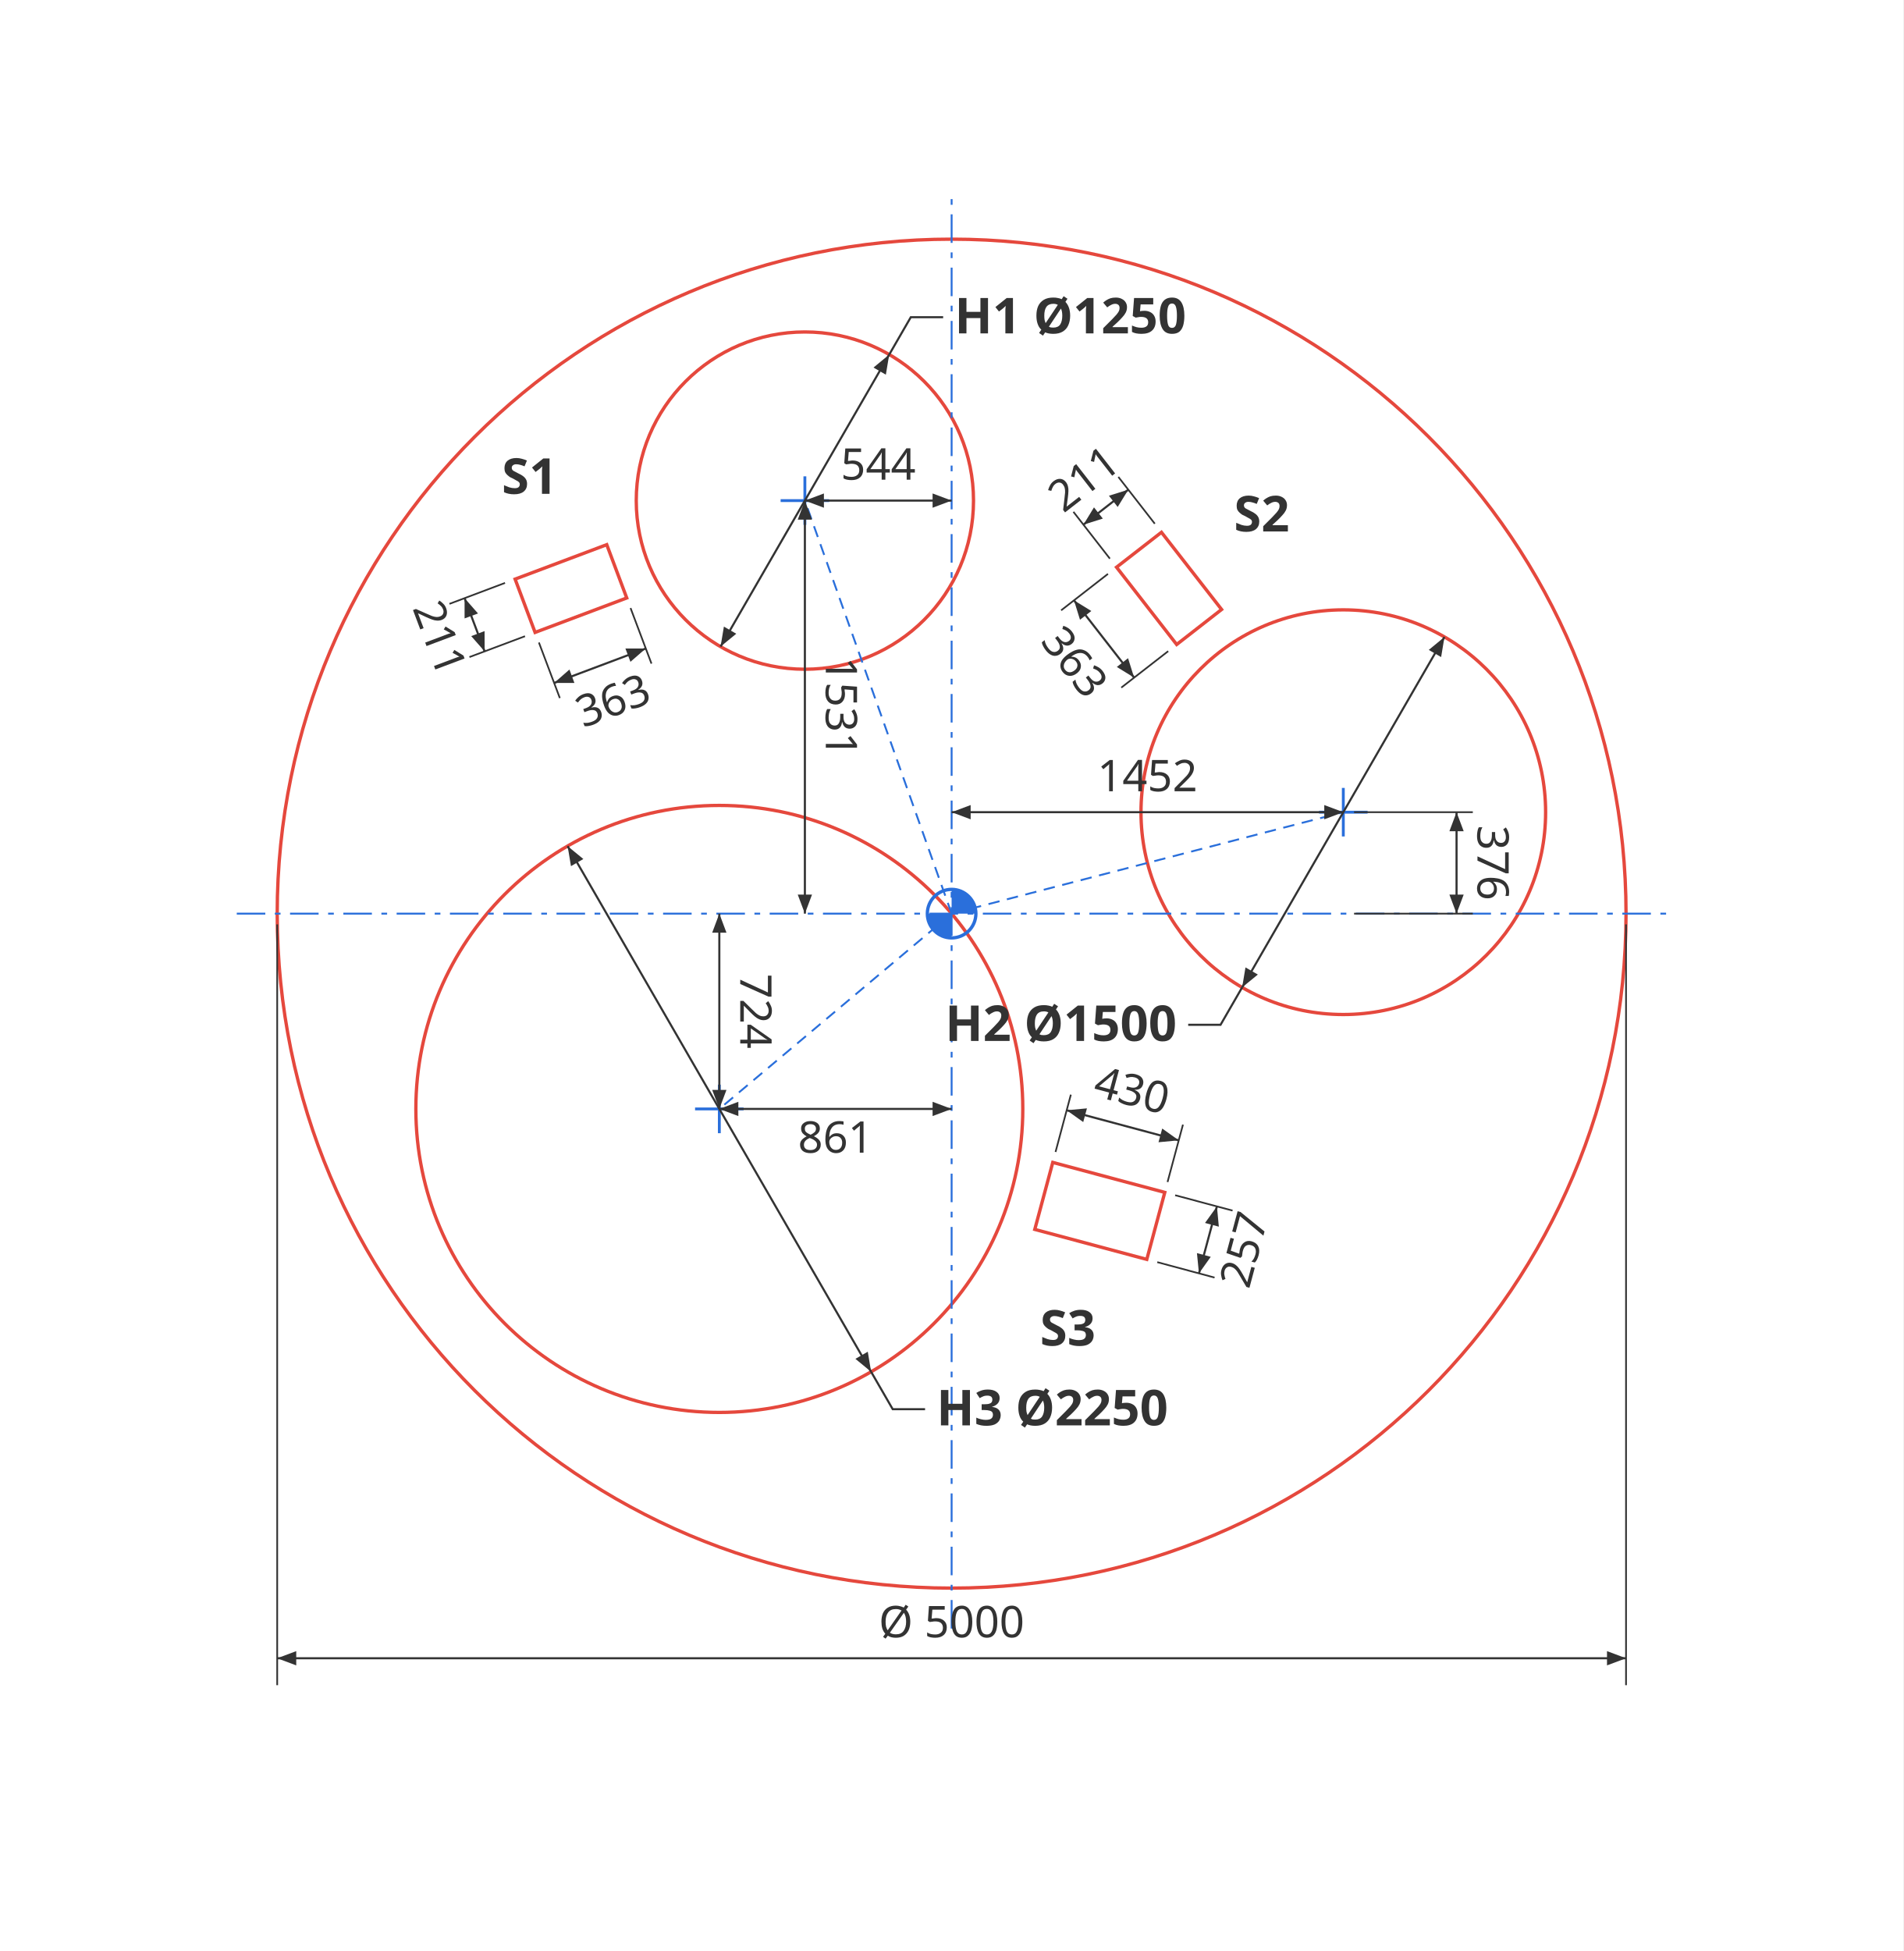
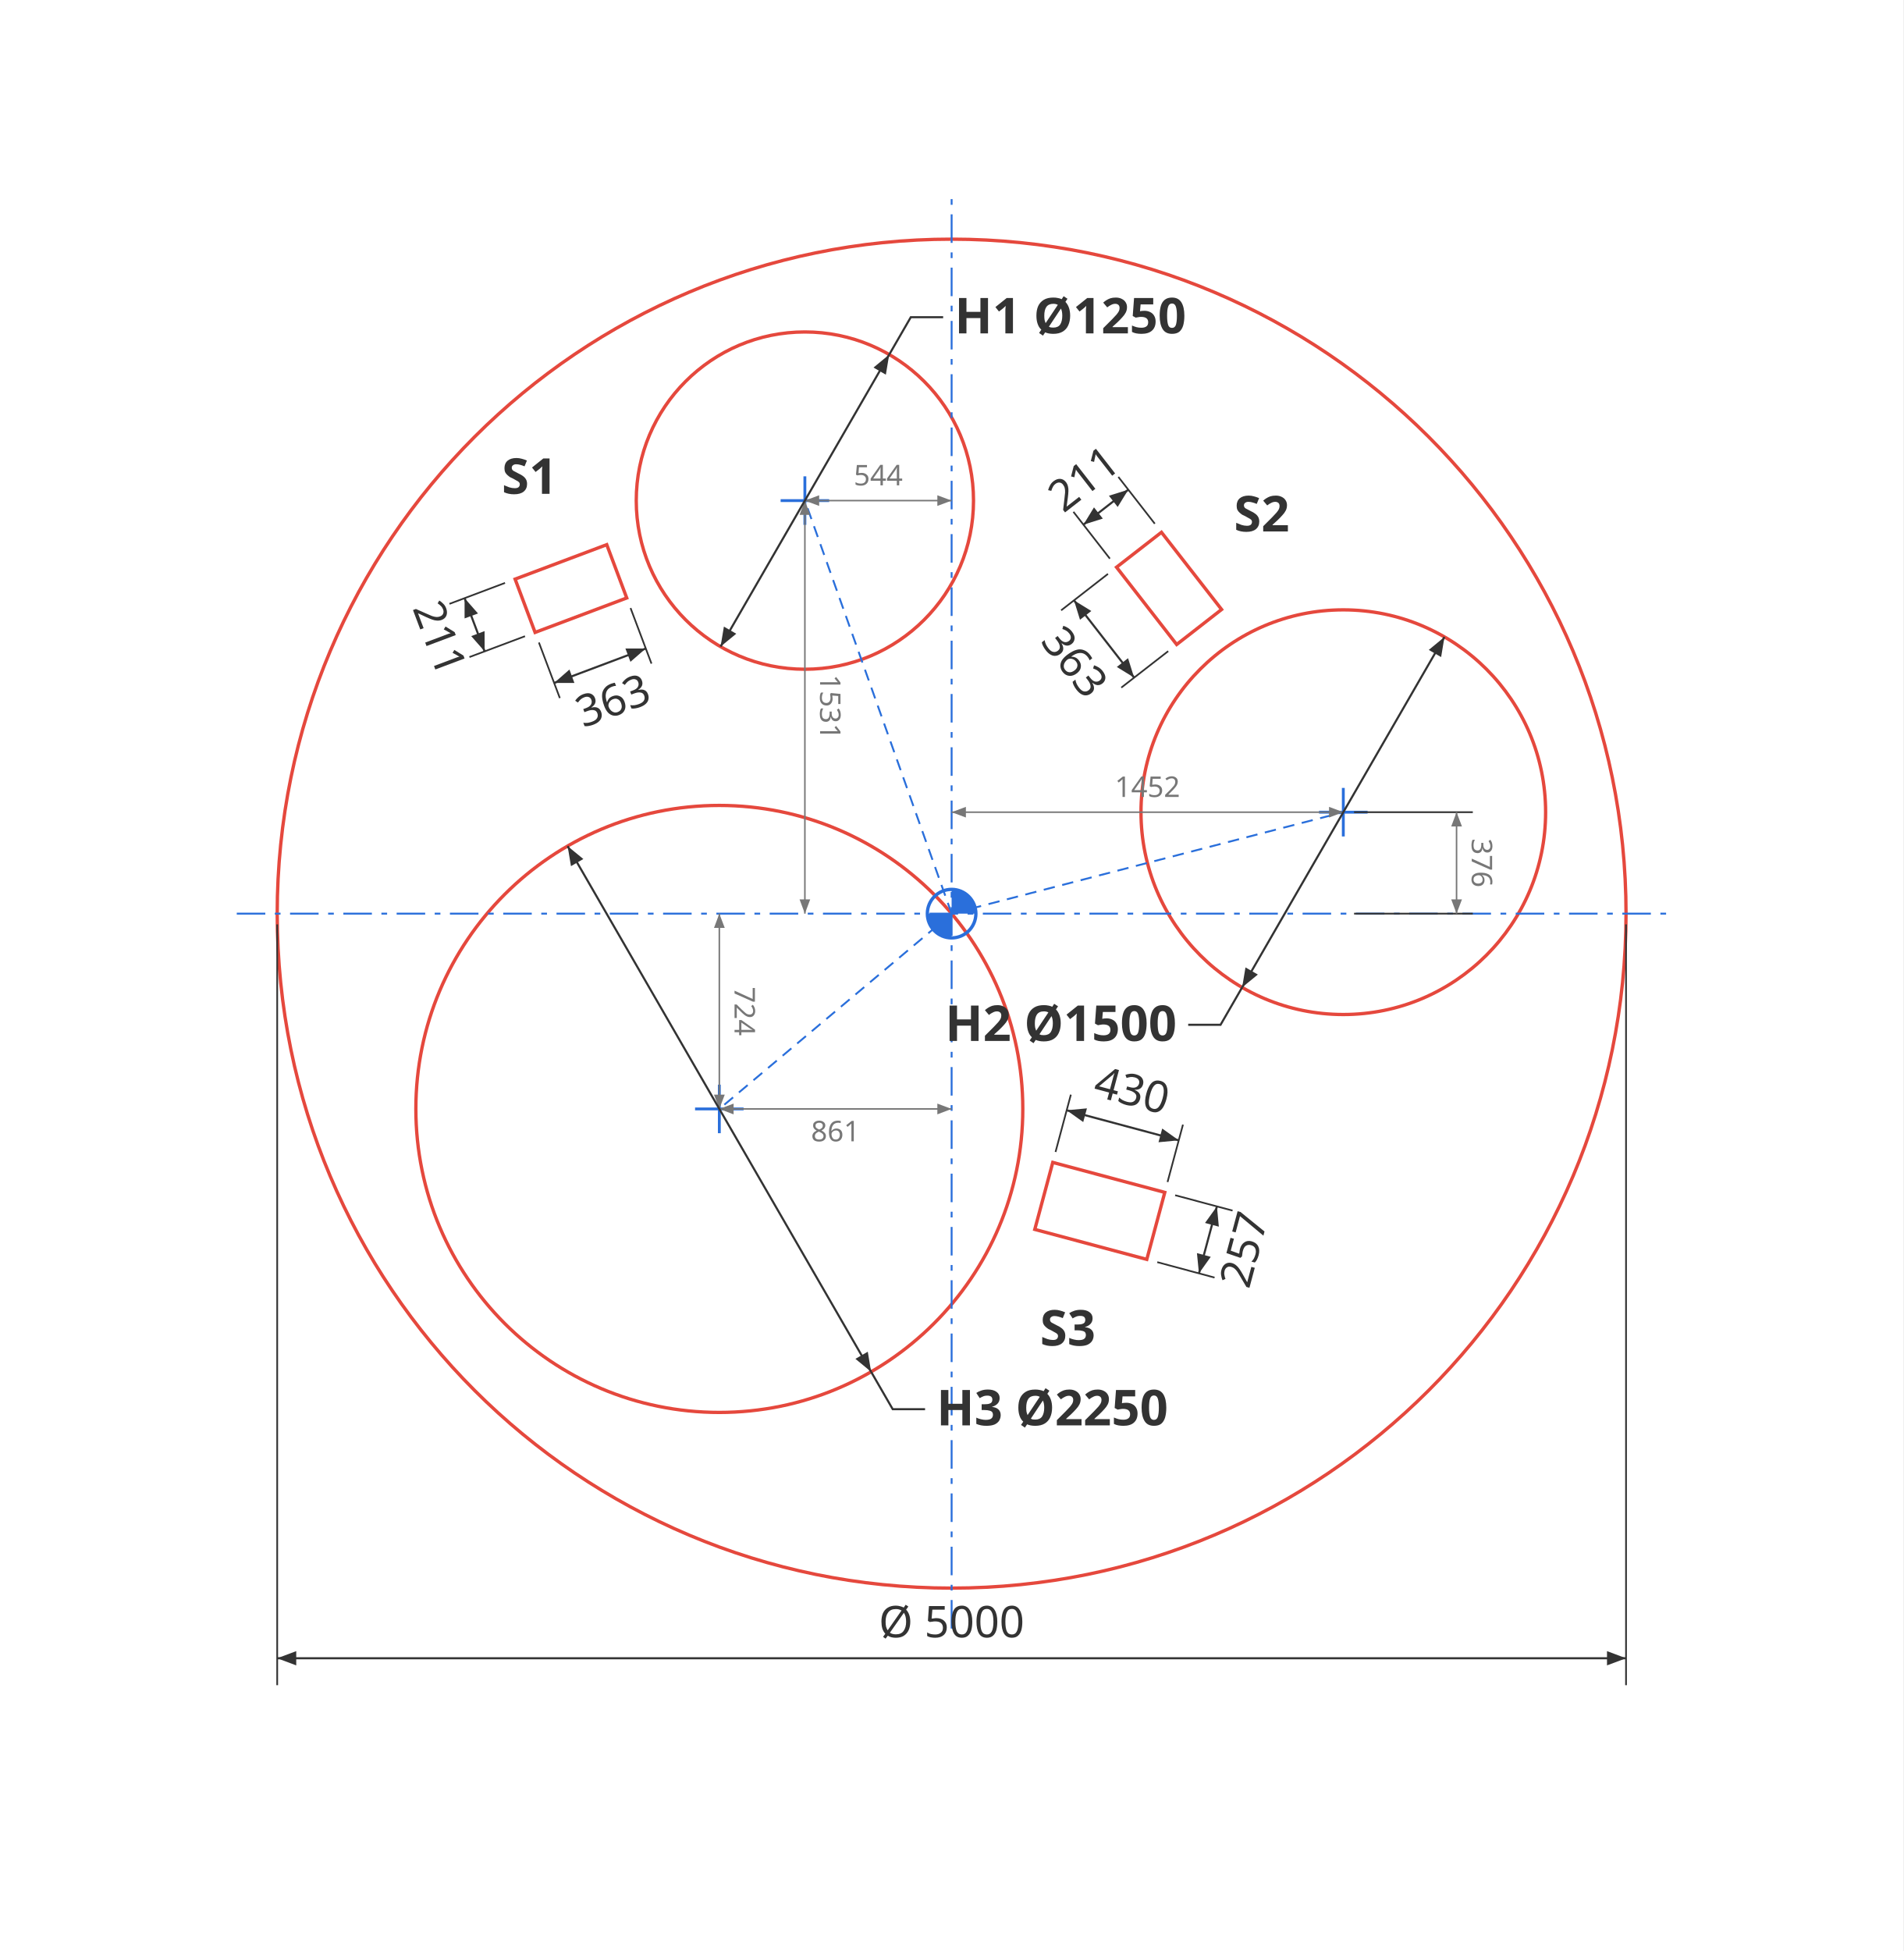
<svg xmlns="http://www.w3.org/2000/svg" viewBox="0 0 200 205" width="200pt" height="205pt" font-family="IBMPlexThai">
  <rect width="100%" height="100%" fill="#fff" />
  <g id="CUT_through">
    <circle cx="100.00" cy="96.00" r="70.87" fill="none" stroke="#e5483d" stroke-width="0.35" />
    <circle cx="84.58" cy="52.60" r="17.72" fill="none" stroke="#e5483d" stroke-width="0.35" />
    <circle cx="141.16" cy="85.34" r="21.26" fill="none" stroke="#e5483d" stroke-width="0.35" />
    <circle cx="75.59" cy="116.52" r="31.89" fill="none" stroke="#e5483d" stroke-width="0.35" />
    <path d="M65.86,62.83 L56.23,66.45 L54.13,60.85 L63.76,57.23 Z" fill="none" stroke="#e5483d" stroke-width="0.35" />
    <path d="M123.65,67.72 L117.33,59.60 L122.05,55.93 L128.37,64.04 Z" fill="none" stroke="#e5483d" stroke-width="0.35" />
    <path d="M110.63,122.14 L122.40,125.29 L120.51,132.33 L108.74,129.18 Z" fill="none" stroke="#e5483d" stroke-width="0.35" />
  </g>
  <g id="MARK_centres_do_not_cut">
    <path d="M24.88,96.00 L175.12,96.00" fill="none" stroke="#2a6fdb" stroke-width="0.2" stroke-dasharray="3 1 0.6 1" />
    <path d="M100.00,171.12 L100.00,20.88" fill="none" stroke="#2a6fdb" stroke-width="0.2" stroke-dasharray="3 1 0.6 1" />
    <circle cx="100.00" cy="96.00" r="2.55" fill="none" stroke="#2a6fdb" stroke-width="0.35" />
    <path d="M100.00,93.45 A2.55,2.55 0 0 1 102.55,96.00 L100.00,96.00 Z M100.00,98.55 A2.55,2.55 0 0 1 97.45,96.00 L100.00,96.00 Z" fill="#2a6fdb" />
    <path d="M100.00,96.00 L84.58,52.60" fill="none" stroke="#2a6fdb" stroke-width="0.2" stroke-dasharray="1.2 0.8" />
    <path d="M82.03,52.60 L87.13,52.60" fill="none" stroke="#2a6fdb" stroke-width="0.3" />
    <path d="M84.58,55.15 L84.58,50.05" fill="none" stroke="#2a6fdb" stroke-width="0.3" />
    <path d="M100.00,96.00 L141.16,85.34" fill="none" stroke="#2a6fdb" stroke-width="0.2" stroke-dasharray="1.2 0.8" />
    <path d="M138.61,85.34 L143.71,85.34" fill="none" stroke="#2a6fdb" stroke-width="0.3" />
    <path d="M141.16,87.89 L141.16,82.79" fill="none" stroke="#2a6fdb" stroke-width="0.3" />
    <path d="M100.00,96.00 L75.59,116.52" fill="none" stroke="#2a6fdb" stroke-width="0.2" stroke-dasharray="1.2 0.8" />
    <path d="M73.04,116.52 L78.14,116.52" fill="none" stroke="#2a6fdb" stroke-width="0.3" />
    <path d="M75.59,119.07 L75.59,113.97" fill="none" stroke="#2a6fdb" stroke-width="0.3" />
  </g>
  <g id="DIMENSIONS">
-     <path d="M100.00,52.60 L84.58,52.60" fill="none" stroke="#333" stroke-width="0.22" />
-     <path d="M84.58,52.60 L86.58,51.85 L86.58,53.35 Z" fill="#333" />
-     <path d="M100.00,52.60 L98.00,53.35 L98.00,51.85 Z" fill="#333" />
-     <text font-family="IBMPlexThai" x="92.29" y="50.40" font-size="4.6" font-weight="500" text-anchor="middle" fill="#333" transform="rotate(0.00 92.29 50.40)">544</text>
+     <path d="M100.00,52.60 L84.58,52.60" fill="none" stroke="#777" stroke-width="0.16" />
+     <path d="M84.58,52.60 L86.08,52.04 L86.08,53.16 Z" fill="#777" />
+     <path d="M100.00,52.60 L98.50,53.16 L98.50,52.04 Z" fill="#777" />
+     <text font-family="IBMPlexThai" x="92.29" y="51.00" font-size="3.0" font-weight="500" text-anchor="middle" fill="#777" transform="rotate(0.00 92.29 51.00)">544</text>
    <path d="M100.00,52.60 L100.00,52.60" />
-     <path d="M84.58,96.00 L84.58,52.60" fill="none" stroke="#333" stroke-width="0.22" />
-     <path d="M84.58,52.60 L85.33,54.60 L83.83,54.60 Z" fill="#333" />
-     <path d="M84.58,96.00 L83.83,94.00 L85.33,94.00 Z" fill="#333" />
-     <text font-family="IBMPlexThai" x="86.78" y="74.30" font-size="4.6" font-weight="500" text-anchor="middle" fill="#333" transform="rotate(90.00 86.78 74.30)">1531</text>
-     <path d="M100.00,85.34 L141.16,85.34" fill="none" stroke="#333" stroke-width="0.22" />
-     <path d="M141.16,85.34 L139.16,86.09 L139.16,84.59 Z" fill="#333" />
-     <path d="M100.00,85.34 L102.00,84.59 L102.00,86.09 Z" fill="#333" />
-     <text font-family="IBMPlexThai" x="120.58" y="83.14" font-size="4.6" font-weight="500" text-anchor="middle" fill="#333" transform="rotate(0.00 120.58 83.14)">1452</text>
+     <path d="M84.58,96.00 L84.58,52.60" fill="none" stroke="#777" stroke-width="0.16" />
+     <path d="M84.58,52.60 L85.14,54.10 L84.02,54.10 Z" fill="#777" />
+     <path d="M84.58,96.00 L84.02,94.50 L85.14,94.50 Z" fill="#777" />
+     <text font-family="IBMPlexThai" x="86.18" y="74.30" font-size="3.0" font-weight="500" text-anchor="middle" fill="#777" transform="rotate(90.00 86.18 74.30)">1531</text>
+     <path d="M100.00,85.34 L141.16,85.34" fill="none" stroke="#777" stroke-width="0.16" />
+     <path d="M141.16,85.34 L139.66,85.90 L139.66,84.78 Z" fill="#777" />
+     <path d="M100.00,85.34 L101.50,84.78 L101.50,85.90 Z" fill="#777" />
+     <text font-family="IBMPlexThai" x="120.58" y="83.74" font-size="3.0" font-weight="500" text-anchor="middle" fill="#777" transform="rotate(0.00 120.58 83.74)">1452</text>
    <path d="M142.29,96.00 L154.77,96.00" fill="none" stroke="#333" stroke-width="0.18" />
    <path d="M142.29,85.34 L154.77,85.34" fill="none" stroke="#333" stroke-width="0.18" />
-     <path d="M153.06,96.00 L153.06,85.34" fill="none" stroke="#333" stroke-width="0.22" />
-     <path d="M153.06,85.34 L153.81,87.34 L152.31,87.34 Z" fill="#333" />
-     <path d="M153.06,96.00 L152.31,94.00 L153.81,94.00 Z" fill="#333" />
-     <text font-family="IBMPlexThai" x="155.26" y="90.67" font-size="4.6" font-weight="500" text-anchor="middle" fill="#333" transform="rotate(90.00 155.26 90.67)">376</text>
-     <path d="M100.00,116.52 L75.59,116.52" fill="none" stroke="#333" stroke-width="0.22" />
-     <path d="M75.59,116.52 L77.59,115.77 L77.59,117.27 Z" fill="#333" />
-     <path d="M100.00,116.52 L98.00,117.27 L98.00,115.77 Z" fill="#333" />
-     <text font-family="IBMPlexThai" x="87.80" y="121.12" font-size="4.6" font-weight="500" text-anchor="middle" fill="#333" transform="rotate(0.00 87.80 121.12)">861</text>
-     <path d="M75.59,96.00 L75.59,116.52" fill="none" stroke="#333" stroke-width="0.22" />
-     <path d="M75.59,116.52 L74.84,114.52 L76.34,114.52 Z" fill="#333" />
-     <path d="M75.59,96.00 L76.34,98.00 L74.84,98.00 Z" fill="#333" />
-     <text font-family="IBMPlexThai" x="77.79" y="106.26" font-size="4.6" font-weight="500" text-anchor="middle" fill="#333" transform="rotate(90.00 77.79 106.26)">724</text>
+     <path d="M153.06,96.00 L153.06,85.34" fill="none" stroke="#777" stroke-width="0.16" />
+     <path d="M153.06,85.34 L153.63,86.84 L152.50,86.84 Z" fill="#777" />
+     <path d="M153.06,96.00 L152.50,94.50 L153.63,94.50 Z" fill="#777" />
+     <text font-family="IBMPlexThai" x="154.66" y="90.67" font-size="3.0" font-weight="500" text-anchor="middle" fill="#777" transform="rotate(90.00 154.66 90.67)">376</text>
+     <path d="M100.00,116.52 L75.59,116.52" fill="none" stroke="#777" stroke-width="0.16" />
+     <path d="M75.59,116.52 L77.09,115.96 L77.09,117.09 Z" fill="#777" />
+     <path d="M100.00,116.52 L98.50,117.09 L98.50,115.96 Z" fill="#777" />
+     <text font-family="IBMPlexThai" x="87.80" y="119.92" font-size="3.0" font-weight="500" text-anchor="middle" fill="#777" transform="rotate(0.00 87.80 119.92)">861</text>
+     <path d="M75.59,96.00 L75.59,116.52" fill="none" stroke="#777" stroke-width="0.16" />
+     <path d="M75.59,116.52 L75.03,115.02 L76.16,115.02 Z" fill="#777" />
+     <path d="M75.59,96.00 L76.16,97.50 L75.03,97.50 Z" fill="#777" />
+     <text font-family="IBMPlexThai" x="77.19" y="106.26" font-size="3.0" font-weight="500" text-anchor="middle" fill="#777" transform="rotate(90.00 77.19 106.26)">724</text>
    <path d="M75.72,67.94 L93.44,37.26" fill="none" stroke="#333" stroke-width="0.22" />
    <path d="M93.44,37.26 L93.09,39.37 L91.79,38.62 Z" fill="#333" />
    <path d="M75.72,67.94 L76.07,65.84 L77.37,66.59 Z" fill="#333" />
    <text font-family="IBMPlexThai" x="82.67" y="51.50" font-size="4.6" font-weight="500" text-anchor="middle" fill="#333" transform="rotate(-60.00 82.67 51.50)" />
    <path d="M93.44,37.26 L95.71,33.33 L99.11,33.33" fill="none" stroke="#333" stroke-width="0.22" />
    <text font-family="IBMPlexThai" x="100.31" y="35.03" font-size="5.2" font-weight="700" text-anchor="start" fill="#333" transform="rotate(0.00 100.31 35.03)">H1 Ø1250</text>
    <path d="M151.79,66.93 L130.53,103.75" fill="none" stroke="#333" stroke-width="0.22" />
    <path d="M130.53,103.75 L130.88,101.65 L132.18,102.40 Z" fill="#333" />
    <path d="M151.79,66.93 L151.44,69.04 L150.14,68.29 Z" fill="#333" />
    <text font-family="IBMPlexThai" x="139.25" y="84.24" font-size="4.6" font-weight="500" text-anchor="middle" fill="#333" transform="rotate(-60.00 139.25 84.24)" />
    <path d="M130.53,103.75 L128.26,107.68 L124.86,107.68" fill="none" stroke="#333" stroke-width="0.22" />
    <text font-family="IBMPlexThai" x="123.66" y="109.38" font-size="5.2" font-weight="700" text-anchor="end" fill="#333" transform="rotate(0.00 123.66 109.38)">H2 Ø1500</text>
    <path d="M59.65,88.91 L91.54,144.14" fill="none" stroke="#333" stroke-width="0.22" />
    <path d="M91.54,144.14 L89.89,142.78 L91.19,142.03 Z" fill="#333" />
    <path d="M59.65,88.91 L61.30,90.26 L60.00,91.01 Z" fill="#333" />
    <text font-family="IBMPlexThai" x="77.50" y="115.42" font-size="4.6" font-weight="500" text-anchor="middle" fill="#333" transform="rotate(60.00 77.50 115.42)" />
    <path d="M91.54,144.14 L93.81,148.07 L97.21,148.07" fill="none" stroke="#333" stroke-width="0.22" />
    <text font-family="IBMPlexThai" x="98.41" y="149.77" font-size="5.2" font-weight="700" text-anchor="start" fill="#333" transform="rotate(0.00 98.41 149.77)">H3 Ø2250</text>
    <path d="M66.26,63.89 L68.46,69.73" fill="none" stroke="#333" stroke-width="0.18" />
    <path d="M56.63,67.51 L58.83,73.35" fill="none" stroke="#333" stroke-width="0.18" />
    <path d="M67.86,68.14 L58.23,71.76" fill="none" stroke="#333" stroke-width="0.22" />
    <path d="M58.23,71.76 L59.84,70.35 L60.36,71.76 Z" fill="#333" />
    <path d="M67.86,68.14 L66.25,69.54 L65.72,68.14 Z" fill="#333" />
    <text font-family="IBMPlexThai" x="64.98" y="75.11" font-size="4.6" font-weight="500" text-anchor="middle" fill="#333" transform="rotate(-20.60 64.98 75.11)">363</text>
    <path d="M55.17,66.85 L49.33,69.04" fill="none" stroke="#333" stroke-width="0.18" />
    <path d="M53.07,61.25 L47.23,63.45" fill="none" stroke="#333" stroke-width="0.18" />
    <path d="M50.93,68.45 L48.82,62.85" fill="none" stroke="#333" stroke-width="0.22" />
    <path d="M48.82,62.85 L50.23,64.46 L48.82,64.98 Z" fill="#333" />
    <path d="M50.93,68.45 L49.52,66.84 L50.92,66.31 Z" fill="#333" />
    <text font-family="IBMPlexThai" x="44.71" y="67.59" font-size="4.6" font-weight="500" text-anchor="middle" fill="#333" transform="rotate(69.40 44.71 67.59)">211</text>
    <text font-family="IBMPlexThai" x="55.65" y="51.89" font-size="5.2" font-weight="700" text-anchor="middle" fill="#333" transform="rotate(0.00 55.65 51.89)">S1</text>
    <path d="M122.76,68.42 L117.83,72.25" fill="none" stroke="#333" stroke-width="0.18" />
    <path d="M116.43,60.30 L111.51,64.13" fill="none" stroke="#333" stroke-width="0.18" />
    <path d="M119.18,71.20 L112.86,63.08" fill="none" stroke="#333" stroke-width="0.22" />
    <path d="M112.86,63.08 L114.68,64.20 L113.49,65.12 Z" fill="#333" />
    <path d="M119.18,71.20 L117.36,70.08 L118.54,69.16 Z" fill="#333" />
    <text font-family="IBMPlexThai" x="111.67" y="70.53" font-size="4.6" font-weight="500" text-anchor="middle" fill="#333" transform="rotate(52.10 111.67 70.53)">363</text>
    <path d="M116.63,58.70 L112.80,53.78" fill="none" stroke="#333" stroke-width="0.18" />
    <path d="M121.35,55.03 L117.52,50.11" fill="none" stroke="#333" stroke-width="0.18" />
    <path d="M113.85,55.13 L118.57,51.45" fill="none" stroke="#333" stroke-width="0.22" />
    <path d="M118.57,51.45 L117.45,53.27 L116.53,52.09 Z" fill="#333" />
    <path d="M113.85,55.13 L114.96,53.31 L115.89,54.49 Z" fill="#333" />
    <text font-family="IBMPlexThai" x="114.86" y="51.55" font-size="4.6" font-weight="500" text-anchor="middle" fill="#333" transform="rotate(-37.90 114.86 51.55)">211</text>
    <text font-family="IBMPlexThai" x="132.59" y="55.84" font-size="5.2" font-weight="700" text-anchor="middle" fill="#333" transform="rotate(0.00 132.59 55.84)">S2</text>
    <path d="M110.92,121.04 L112.53,115.02" fill="none" stroke="#333" stroke-width="0.18" />
    <path d="M122.69,124.20 L124.31,118.17" fill="none" stroke="#333" stroke-width="0.18" />
    <path d="M112.09,116.66 L123.87,119.82" fill="none" stroke="#333" stroke-width="0.22" />
    <path d="M123.87,119.82 L121.74,120.02 L122.13,118.58 Z" fill="#333" />
    <path d="M112.09,116.66 L114.22,116.46 L113.83,117.90 Z" fill="#333" />
    <text font-family="IBMPlexThai" x="118.55" y="116.11" font-size="4.6" font-weight="500" text-anchor="middle" fill="#333" transform="rotate(15.00 118.55 116.11)">430</text>
    <path d="M123.49,125.59 L129.52,127.20" fill="none" stroke="#333" stroke-width="0.18" />
    <path d="M121.61,132.62 L127.63,134.24" fill="none" stroke="#333" stroke-width="0.18" />
    <path d="M127.88,126.76 L125.99,133.80" fill="none" stroke="#333" stroke-width="0.22" />
    <path d="M125.99,133.80 L125.78,131.67 L127.23,132.06 Z" fill="#333" />
    <path d="M127.88,126.76 L128.08,128.89 L126.63,128.50 Z" fill="#333" />
    <text font-family="IBMPlexThai" x="132.26" y="131.71" font-size="4.6" font-weight="500" text-anchor="middle" fill="#333" transform="rotate(-75.00 132.26 131.71)">257</text>
    <text font-family="IBMPlexThai" x="112.21" y="141.39" font-size="5.2" font-weight="700" text-anchor="middle" fill="#333" transform="rotate(0.00 112.21 141.39)">S3</text>
    <path d="M29.13,174.24 L170.87,174.24" fill="none" stroke="#333" stroke-width="0.22" />
    <path d="M170.87,174.24 L168.87,174.99 L168.87,173.49 Z" fill="#333" />
    <path d="M29.13,174.24 L31.13,173.49 L31.13,174.99 Z" fill="#333" />
    <text font-family="IBMPlexThai" x="100.00" y="172.04" font-size="4.6" font-weight="500" text-anchor="middle" fill="#333" transform="rotate(0.00 100.00 172.04)">Ø 5000</text>
    <path d="M29.13,97.13 L29.13,177.07" fill="none" stroke="#333" stroke-width="0.18" />
    <path d="M170.87,97.13 L170.87,177.07" fill="none" stroke="#333" stroke-width="0.18" />
  </g>
</svg>
